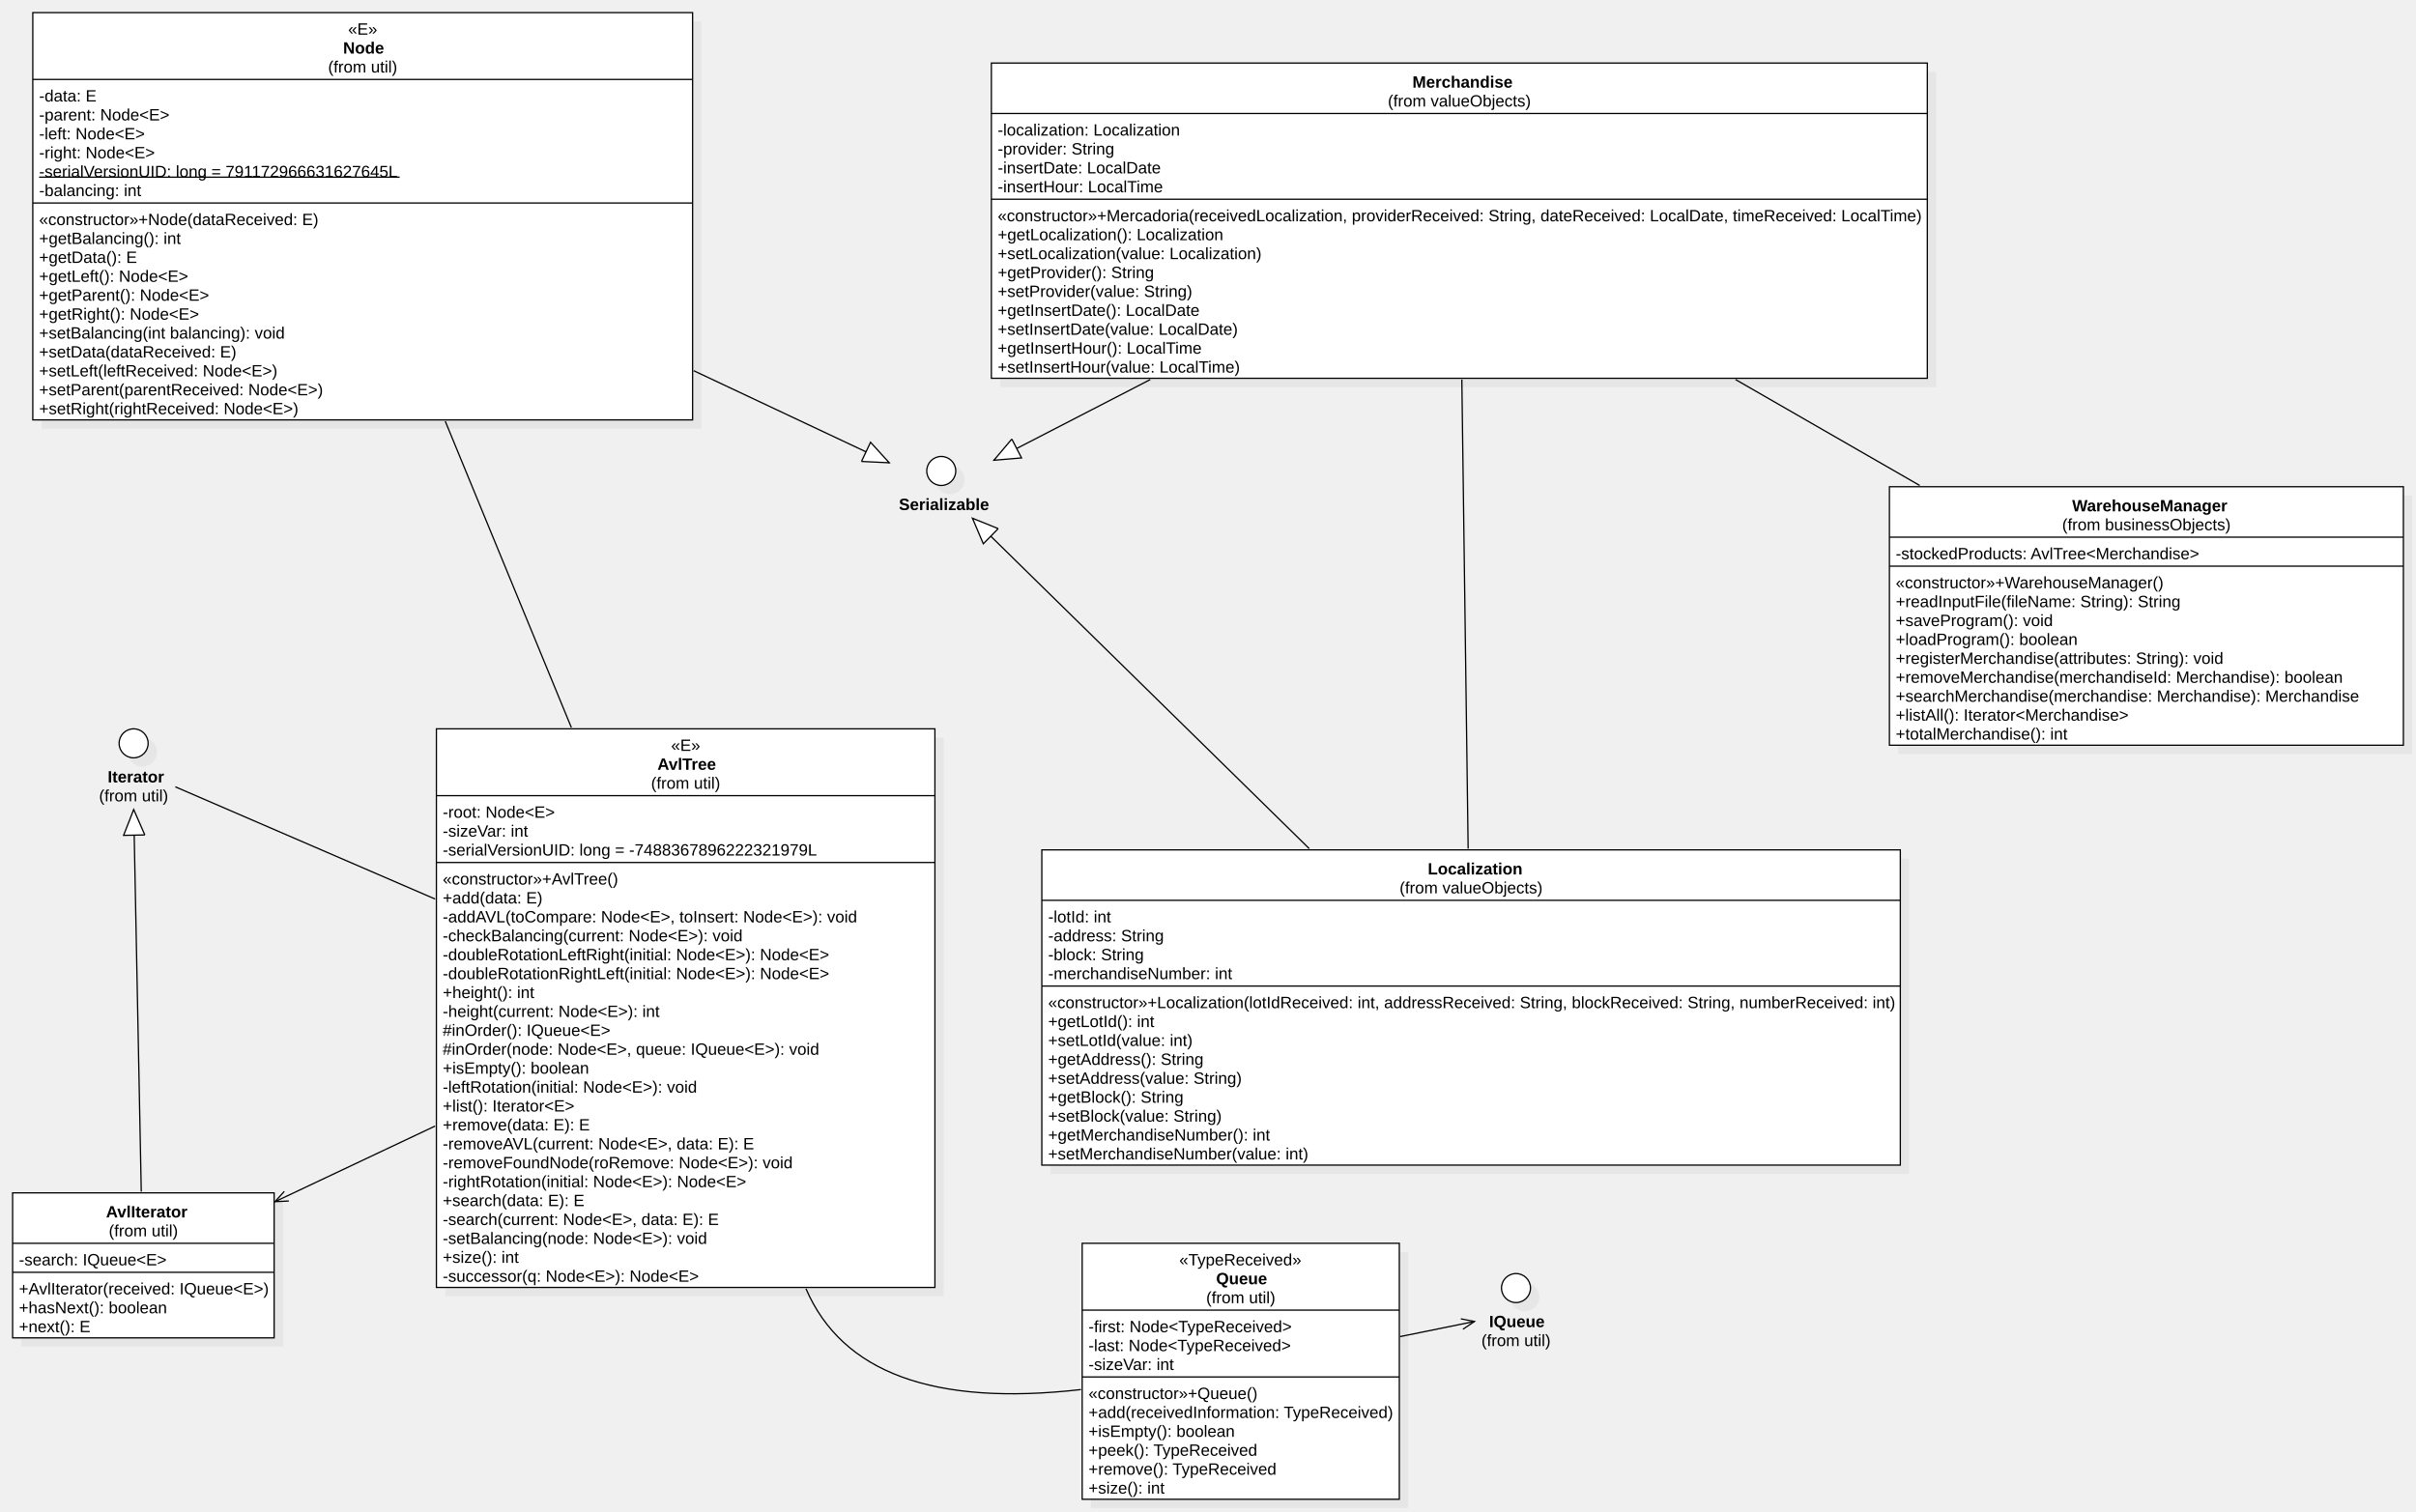
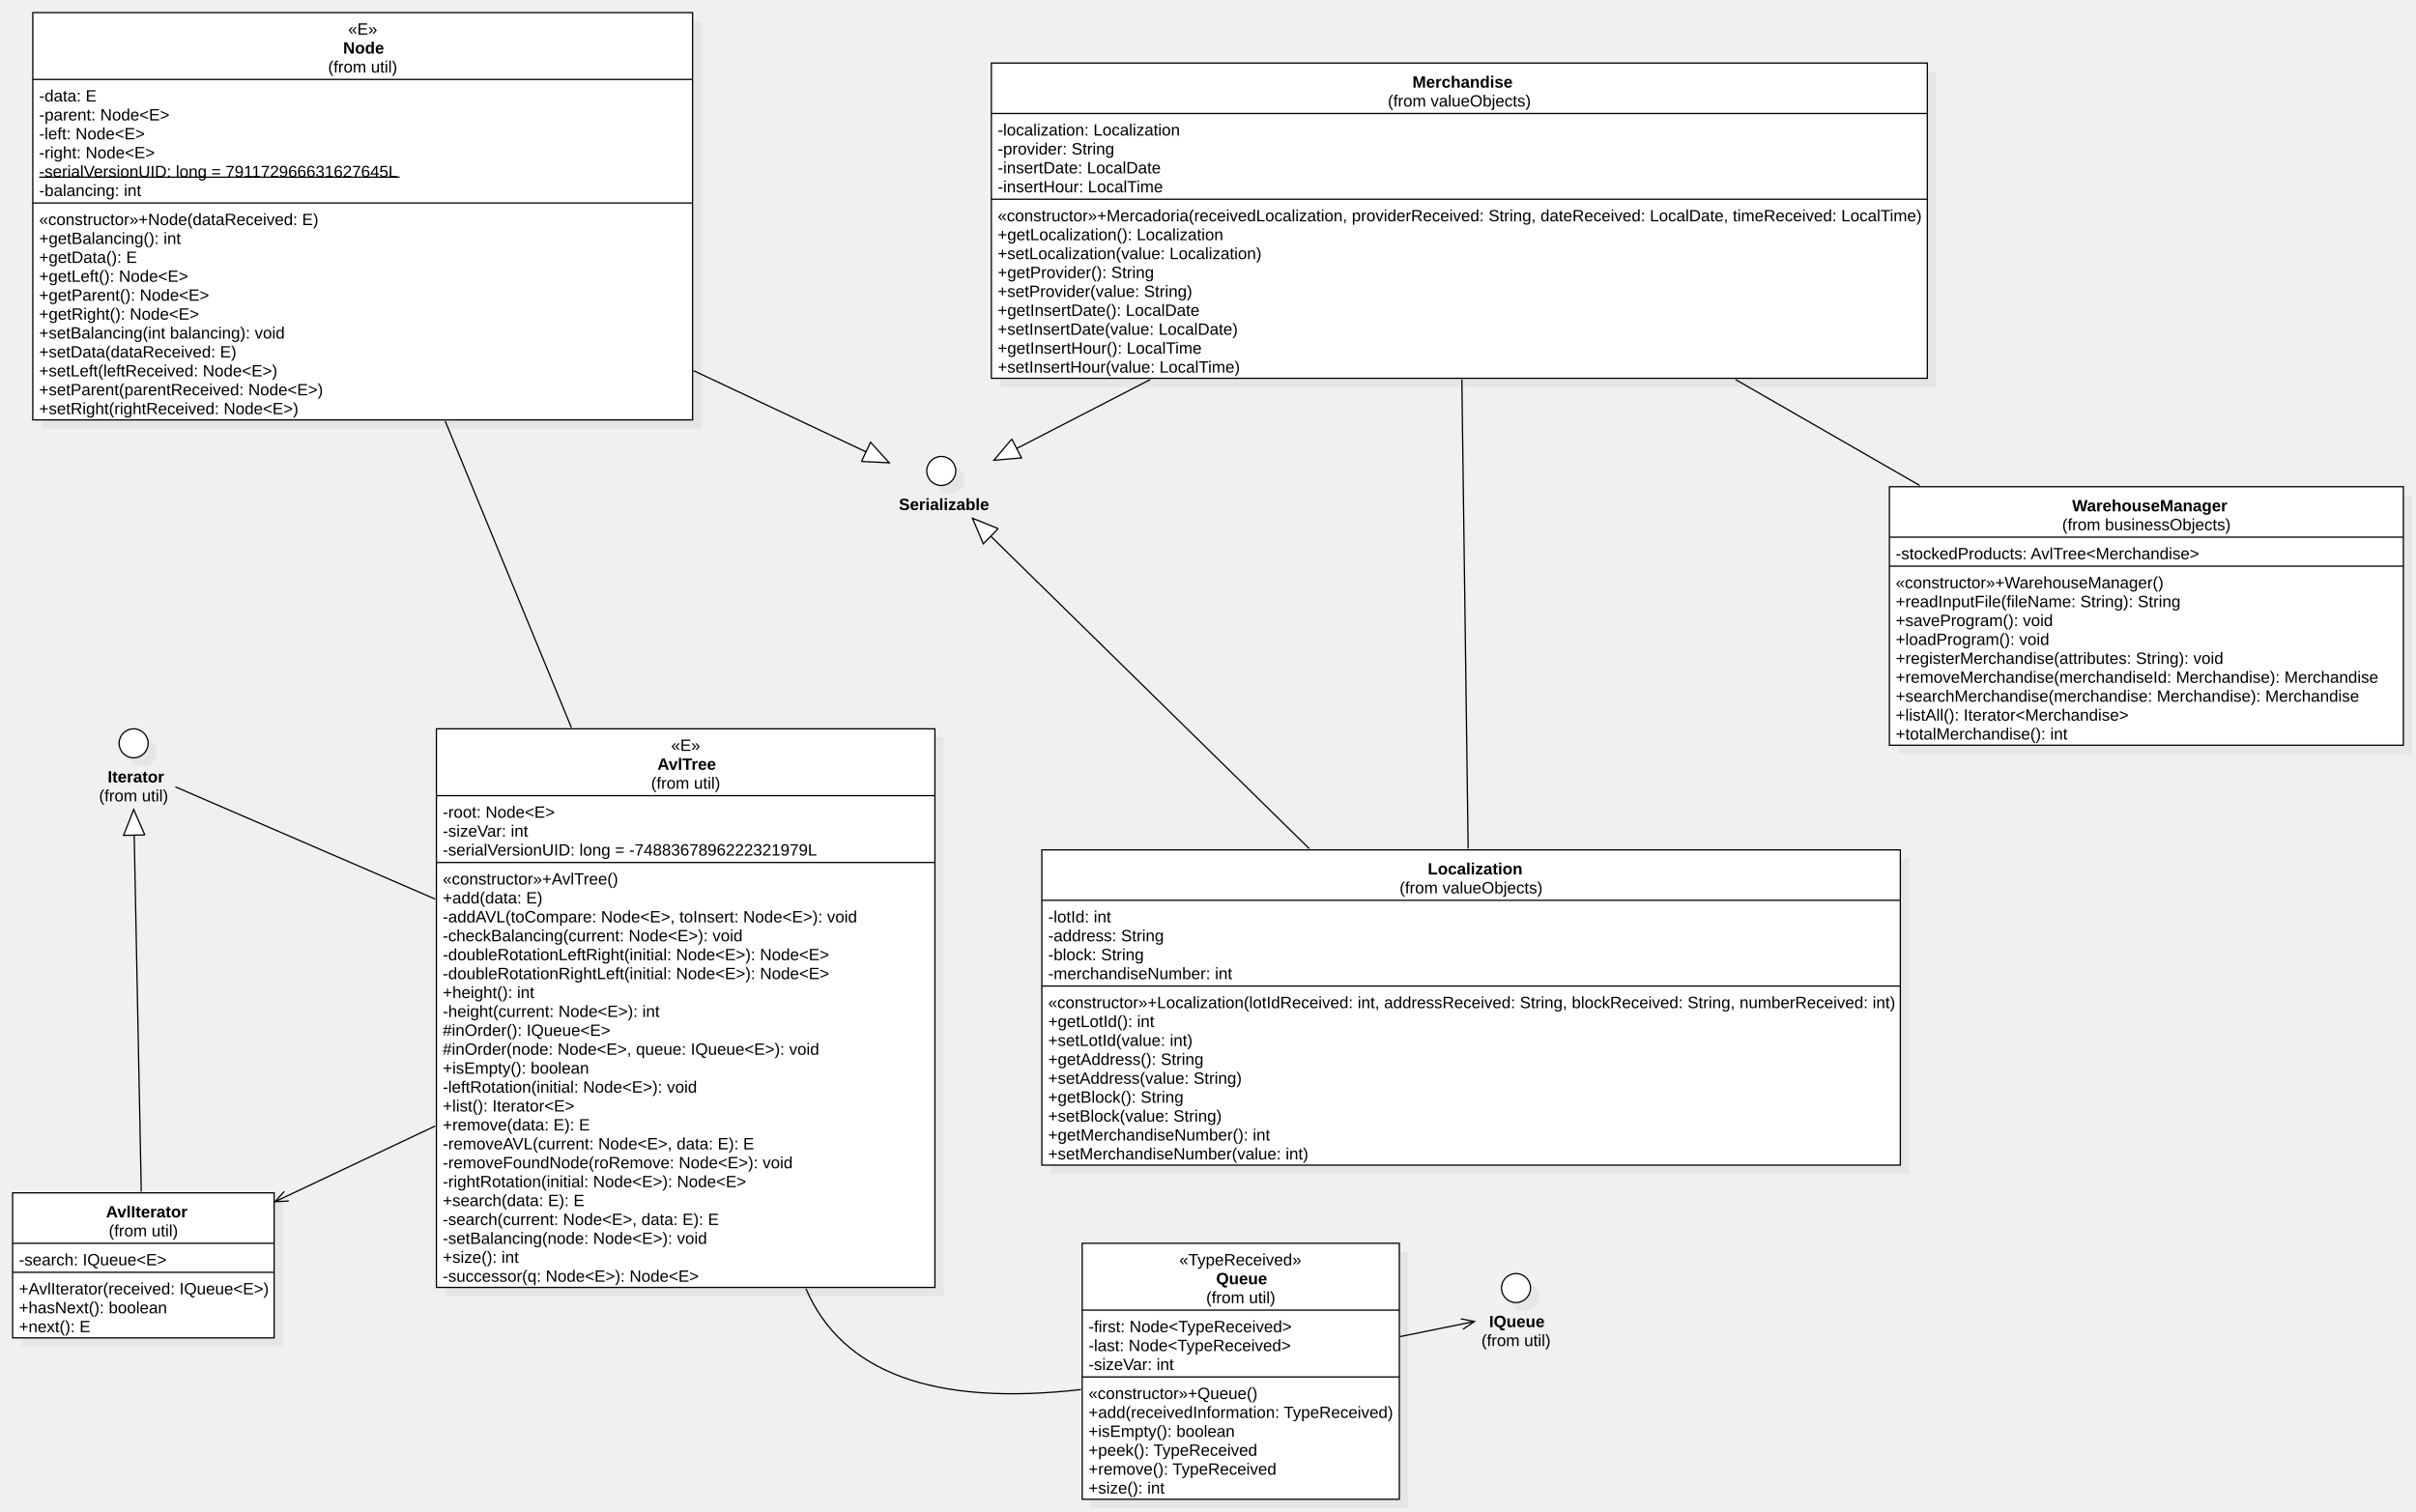
<svg xmlns="http://www.w3.org/2000/svg" version="1.1" width="1915.493" height="1199">
  <defs />
  <g>
    <g transform="translate(-14,-46) scale(1,1)">
      <rect fill="#C0C0C0" stroke="none" x="47" y="63" width="523.122" height="323" opacity="0.2" />
    </g>
    <g transform="translate(-14,-46) scale(1,1)">
      <rect fill="#ffffff" stroke="none" x="40" y="56" width="523.122" height="323" />
    </g>
    <g transform="translate(-14,-46) scale(1,1)">
      <path fill="none" stroke="#000000" d="M 40 56 L 563.122 56 L 563.122 379 L 40 379 L 40 56 Z Z" stroke-miterlimit="10" />
    </g>
    <g transform="translate(-14,-46) scale(1,1)">
      <path fill="none" stroke="#000000" d="M 40 109 L 563.122 109" stroke-miterlimit="10" />
    </g>
    <g transform="translate(-14,-46) scale(1,1)">
      <path fill="none" stroke="#000000" d="M 40 207 L 563.122 207" stroke-miterlimit="10" />
    </g>
    <g transform="translate(-14,-46) scale(1,1)">
      <g>
        <path fill="none" stroke="none" />
        <text fill="#000000" stroke="none" font-family="Arial" font-size="13px" font-style="normal" font-weight="normal" text-decoration="none" x="289.996" y="73.5">«E»</text>
      </g>
    </g>
    <g transform="translate(-14,-46) scale(1,1)">
      <g>
        <path fill="none" stroke="none" />
        <text fill="#000000" stroke="none" font-family="Arial" font-size="13px" font-style="normal" font-weight="bold" text-decoration="none" x="286.022" y="88.5">Node</text>
      </g>
    </g>
    <g transform="translate(-14,-46) scale(1,1)">
      <g>
        <path fill="none" stroke="none" />
        <text fill="#000000" stroke="none" font-family="Arial" font-size="13px" font-style="normal" font-weight="normal" text-decoration="none" x="274.117" y="103.5">(from util)</text>
      </g>
    </g>
    <g transform="translate(-14,-46) scale(1,1)">
      <g>
        <path fill="none" stroke="none" />
        <text fill="#000000" stroke="none" font-family="Arial" font-size="13px" font-style="normal" font-weight="normal" text-decoration="none" x="45" y="126.5">-data: E</text>
      </g>
    </g>
    <g transform="translate(-14,-46) scale(1,1)">
      <g>
        <path fill="none" stroke="none" />
        <text fill="#000000" stroke="none" font-family="Arial" font-size="13px" font-style="normal" font-weight="normal" text-decoration="none" x="45" y="141.5">-parent: Node&lt;E&gt;</text>
      </g>
    </g>
    <g transform="translate(-14,-46) scale(1,1)">
      <g>
        <path fill="none" stroke="none" />
        <text fill="#000000" stroke="none" font-family="Arial" font-size="13px" font-style="normal" font-weight="normal" text-decoration="none" x="45" y="156.5">-left: Node&lt;E&gt;</text>
      </g>
    </g>
    <g transform="translate(-14,-46) scale(1,1)">
      <g>
        <path fill="none" stroke="none" />
        <text fill="#000000" stroke="none" font-family="Arial" font-size="13px" font-style="normal" font-weight="normal" text-decoration="none" x="45" y="171.5">-right: Node&lt;E&gt;</text>
      </g>
    </g>
    <g transform="translate(-14,-46) scale(1,1)">
      <g>
        <path fill="none" stroke="none" />
        <text fill="#000000" stroke="none" font-family="Arial" font-size="13px" font-style="normal" font-weight="normal" text-decoration="none" x="45" y="186.5">-serialVersionUID: long = 791172966631627645L</text>
        <path fill="none" stroke="#000000" d="M 45 186.5 L 330.848 186.5" stroke-miterlimit="10" />
      </g>
    </g>
    <g transform="translate(-14,-46) scale(1,1)">
      <g>
        <path fill="none" stroke="none" />
        <text fill="#000000" stroke="none" font-family="Arial" font-size="13px" font-style="normal" font-weight="normal" text-decoration="none" x="45" y="201.5">-balancing: int</text>
      </g>
    </g>
    <g transform="translate(-14,-46) scale(1,1)">
      <g>
        <path fill="none" stroke="none" />
        <text fill="#000000" stroke="none" font-family="Arial" font-size="13px" font-style="normal" font-weight="normal" text-decoration="none" x="45" y="224.5">«constructor»+Node(dataReceived: E)</text>
      </g>
    </g>
    <g transform="translate(-14,-46) scale(1,1)">
      <g>
        <path fill="none" stroke="none" />
        <text fill="#000000" stroke="none" font-family="Arial" font-size="13px" font-style="normal" font-weight="normal" text-decoration="none" x="45" y="239.5">+getBalancing(): int</text>
      </g>
    </g>
    <g transform="translate(-14,-46) scale(1,1)">
      <g>
        <path fill="none" stroke="none" />
        <text fill="#000000" stroke="none" font-family="Arial" font-size="13px" font-style="normal" font-weight="normal" text-decoration="none" x="45" y="254.5">+getData(): E</text>
      </g>
    </g>
    <g transform="translate(-14,-46) scale(1,1)">
      <g>
        <path fill="none" stroke="none" />
        <text fill="#000000" stroke="none" font-family="Arial" font-size="13px" font-style="normal" font-weight="normal" text-decoration="none" x="45" y="269.5">+getLeft(): Node&lt;E&gt;</text>
      </g>
    </g>
    <g transform="translate(-14,-46) scale(1,1)">
      <g>
        <path fill="none" stroke="none" />
        <text fill="#000000" stroke="none" font-family="Arial" font-size="13px" font-style="normal" font-weight="normal" text-decoration="none" x="45" y="284.5">+getParent(): Node&lt;E&gt;</text>
      </g>
    </g>
    <g transform="translate(-14,-46) scale(1,1)">
      <g>
        <path fill="none" stroke="none" />
        <text fill="#000000" stroke="none" font-family="Arial" font-size="13px" font-style="normal" font-weight="normal" text-decoration="none" x="45" y="299.5">+getRight(): Node&lt;E&gt;</text>
      </g>
    </g>
    <g transform="translate(-14,-46) scale(1,1)">
      <g>
        <path fill="none" stroke="none" />
        <text fill="#000000" stroke="none" font-family="Arial" font-size="13px" font-style="normal" font-weight="normal" text-decoration="none" x="45" y="314.5">+setBalancing(int balancing): void</text>
      </g>
    </g>
    <g transform="translate(-14,-46) scale(1,1)">
      <g>
        <path fill="none" stroke="none" />
        <text fill="#000000" stroke="none" font-family="Arial" font-size="13px" font-style="normal" font-weight="normal" text-decoration="none" x="45" y="329.5">+setData(dataReceived: E)</text>
      </g>
    </g>
    <g transform="translate(-14,-46) scale(1,1)">
      <g>
        <path fill="none" stroke="none" />
        <text fill="#000000" stroke="none" font-family="Arial" font-size="13px" font-style="normal" font-weight="normal" text-decoration="none" x="45" y="344.5">+setLeft(leftReceived: Node&lt;E&gt;)</text>
      </g>
    </g>
    <g transform="translate(-14,-46) scale(1,1)">
      <g>
        <path fill="none" stroke="none" />
        <text fill="#000000" stroke="none" font-family="Arial" font-size="13px" font-style="normal" font-weight="normal" text-decoration="none" x="45" y="359.5">+setParent(parentReceived: Node&lt;E&gt;)</text>
      </g>
    </g>
    <g transform="translate(-14,-46) scale(1,1)">
      <g>
        <path fill="none" stroke="none" />
        <text fill="#000000" stroke="none" font-family="Arial" font-size="13px" font-style="normal" font-weight="normal" text-decoration="none" x="45" y="374.5">+setRight(rightReceived: Node&lt;E&gt;)</text>
      </g>
    </g>
    <g transform="translate(-14,-46) scale(1,1)">
      <rect fill="#C0C0C0" stroke="none" x="807" y="103" width="742.053" height="250" opacity="0.2" />
    </g>
    <g transform="translate(-14,-46) scale(1,1)">
      <rect fill="#ffffff" stroke="none" x="800" y="96" width="742.053" height="250" />
    </g>
    <g transform="translate(-14,-46) scale(1,1)">
      <path fill="none" stroke="#000000" d="M 800 96 L 1542.053 96 L 1542.053 346 L 800 346 L 800 96 Z Z" stroke-miterlimit="10" />
    </g>
    <g transform="translate(-14,-46) scale(1,1)">
      <path fill="none" stroke="#000000" d="M 800 136 L 1542.053 136" stroke-miterlimit="10" />
    </g>
    <g transform="translate(-14,-46) scale(1,1)">
      <path fill="none" stroke="#000000" d="M 800 204 L 1542.053 204" stroke-miterlimit="10" />
    </g>
    <g transform="translate(-14,-46) scale(1,1)">
      <g>
        <path fill="none" stroke="none" />
        <text fill="#000000" stroke="none" font-family="Arial" font-size="13px" font-style="normal" font-weight="bold" text-decoration="none" x="1133.813" y="115.5">Merchandise</text>
      </g>
    </g>
    <g transform="translate(-14,-46) scale(1,1)">
      <g>
        <path fill="none" stroke="none" />
        <text fill="#000000" stroke="none" font-family="Arial" font-size="13px" font-style="normal" font-weight="normal" text-decoration="none" x="1114.316" y="130.5">(from valueObjects)</text>
      </g>
    </g>
    <g transform="translate(-14,-46) scale(1,1)">
      <g>
        <path fill="none" stroke="none" />
        <text fill="#000000" stroke="none" font-family="Arial" font-size="13px" font-style="normal" font-weight="normal" text-decoration="none" x="805" y="153.5">-localization: Localization</text>
      </g>
    </g>
    <g transform="translate(-14,-46) scale(1,1)">
      <g>
        <path fill="none" stroke="none" />
        <text fill="#000000" stroke="none" font-family="Arial" font-size="13px" font-style="normal" font-weight="normal" text-decoration="none" x="805" y="168.5">-provider: String</text>
      </g>
    </g>
    <g transform="translate(-14,-46) scale(1,1)">
      <g>
        <path fill="none" stroke="none" />
        <text fill="#000000" stroke="none" font-family="Arial" font-size="13px" font-style="normal" font-weight="normal" text-decoration="none" x="805" y="183.5">-insertDate: LocalDate</text>
      </g>
    </g>
    <g transform="translate(-14,-46) scale(1,1)">
      <g>
        <path fill="none" stroke="none" />
        <text fill="#000000" stroke="none" font-family="Arial" font-size="13px" font-style="normal" font-weight="normal" text-decoration="none" x="805" y="198.5">-insertHour: LocalTime</text>
      </g>
    </g>
    <g transform="translate(-14,-46) scale(1,1)">
      <g>
        <path fill="none" stroke="none" />
        <text fill="#000000" stroke="none" font-family="Arial" font-size="13px" font-style="normal" font-weight="normal" text-decoration="none" x="805" y="221.5">«constructor»+Mercadoria(receivedLocalization, providerReceived: String, dateReceived: LocalDate, timeReceived: LocalTime)</text>
      </g>
    </g>
    <g transform="translate(-14,-46) scale(1,1)">
      <g>
        <path fill="none" stroke="none" />
        <text fill="#000000" stroke="none" font-family="Arial" font-size="13px" font-style="normal" font-weight="normal" text-decoration="none" x="805" y="236.5">+getLocalization(): Localization</text>
      </g>
    </g>
    <g transform="translate(-14,-46) scale(1,1)">
      <g>
        <path fill="none" stroke="none" />
        <text fill="#000000" stroke="none" font-family="Arial" font-size="13px" font-style="normal" font-weight="normal" text-decoration="none" x="805" y="251.5">+setLocalization(value: Localization)</text>
      </g>
    </g>
    <g transform="translate(-14,-46) scale(1,1)">
      <g>
        <path fill="none" stroke="none" />
        <text fill="#000000" stroke="none" font-family="Arial" font-size="13px" font-style="normal" font-weight="normal" text-decoration="none" x="805" y="266.5">+getProvider(): String</text>
      </g>
    </g>
    <g transform="translate(-14,-46) scale(1,1)">
      <g>
        <path fill="none" stroke="none" />
        <text fill="#000000" stroke="none" font-family="Arial" font-size="13px" font-style="normal" font-weight="normal" text-decoration="none" x="805" y="281.5">+setProvider(value: String)</text>
      </g>
    </g>
    <g transform="translate(-14,-46) scale(1,1)">
      <g>
        <path fill="none" stroke="none" />
        <text fill="#000000" stroke="none" font-family="Arial" font-size="13px" font-style="normal" font-weight="normal" text-decoration="none" x="805" y="296.5">+getInsertDate(): LocalDate</text>
      </g>
    </g>
    <g transform="translate(-14,-46) scale(1,1)">
      <g>
        <path fill="none" stroke="none" />
        <text fill="#000000" stroke="none" font-family="Arial" font-size="13px" font-style="normal" font-weight="normal" text-decoration="none" x="805" y="311.5">+setInsertDate(value: LocalDate)</text>
      </g>
    </g>
    <g transform="translate(-14,-46) scale(1,1)">
      <g>
        <path fill="none" stroke="none" />
        <text fill="#000000" stroke="none" font-family="Arial" font-size="13px" font-style="normal" font-weight="normal" text-decoration="none" x="805" y="326.5">+getInsertHour(): LocalTime</text>
      </g>
    </g>
    <g transform="translate(-14,-46) scale(1,1)">
      <g>
        <path fill="none" stroke="none" />
        <text fill="#000000" stroke="none" font-family="Arial" font-size="13px" font-style="normal" font-weight="normal" text-decoration="none" x="805" y="341.5">+setInsertHour(value: LocalTime)</text>
      </g>
    </g>
    <g transform="translate(-14,-46) scale(1,1)">
      <rect fill="#C0C0C0" stroke="none" x="847" y="727" width="680.646" height="250" opacity="0.2" />
    </g>
    <g transform="translate(-14,-46) scale(1,1)">
      <rect fill="#ffffff" stroke="none" x="840" y="720" width="680.646" height="250" />
    </g>
    <g transform="translate(-14,-46) scale(1,1)">
      <path fill="none" stroke="#000000" d="M 840 720 L 1520.646 720 L 1520.646 970 L 840 970 L 840 720 Z Z" stroke-miterlimit="10" />
    </g>
    <g transform="translate(-14,-46) scale(1,1)">
      <path fill="none" stroke="#000000" d="M 840 760 L 1520.646 760" stroke-miterlimit="10" />
    </g>
    <g transform="translate(-14,-46) scale(1,1)">
      <path fill="none" stroke="#000000" d="M 840 828 L 1520.646 828" stroke-miterlimit="10" />
    </g>
    <g transform="translate(-14,-46) scale(1,1)">
      <g>
        <path fill="none" stroke="none" />
        <text fill="#000000" stroke="none" font-family="Arial" font-size="13px" font-style="normal" font-weight="bold" text-decoration="none" x="1145.995" y="739.5">Localization</text>
      </g>
    </g>
    <g transform="translate(-14,-46) scale(1,1)">
      <g>
        <path fill="none" stroke="none" />
        <text fill="#000000" stroke="none" font-family="Arial" font-size="13px" font-style="normal" font-weight="normal" text-decoration="none" x="1123.613" y="754.5">(from valueObjects)</text>
      </g>
    </g>
    <g transform="translate(-14,-46) scale(1,1)">
      <g>
        <path fill="none" stroke="none" />
        <text fill="#000000" stroke="none" font-family="Arial" font-size="13px" font-style="normal" font-weight="normal" text-decoration="none" x="845" y="777.5">-lotId: int</text>
      </g>
    </g>
    <g transform="translate(-14,-46) scale(1,1)">
      <g>
        <path fill="none" stroke="none" />
        <text fill="#000000" stroke="none" font-family="Arial" font-size="13px" font-style="normal" font-weight="normal" text-decoration="none" x="845" y="792.5">-address: String</text>
      </g>
    </g>
    <g transform="translate(-14,-46) scale(1,1)">
      <g>
        <path fill="none" stroke="none" />
        <text fill="#000000" stroke="none" font-family="Arial" font-size="13px" font-style="normal" font-weight="normal" text-decoration="none" x="845" y="807.5">-block: String</text>
      </g>
    </g>
    <g transform="translate(-14,-46) scale(1,1)">
      <g>
        <path fill="none" stroke="none" />
        <text fill="#000000" stroke="none" font-family="Arial" font-size="13px" font-style="normal" font-weight="normal" text-decoration="none" x="845" y="822.5">-merchandiseNumber: int</text>
      </g>
    </g>
    <g transform="translate(-14,-46) scale(1,1)">
      <g>
        <path fill="none" stroke="none" />
        <text fill="#000000" stroke="none" font-family="Arial" font-size="13px" font-style="normal" font-weight="normal" text-decoration="none" x="845" y="845.5">«constructor»+Localization(lotIdReceived: int, addressReceived: String, blockReceived: String, numberReceived: int)</text>
      </g>
    </g>
    <g transform="translate(-14,-46) scale(1,1)">
      <g>
        <path fill="none" stroke="none" />
        <text fill="#000000" stroke="none" font-family="Arial" font-size="13px" font-style="normal" font-weight="normal" text-decoration="none" x="845" y="860.5">+getLotId(): int</text>
      </g>
    </g>
    <g transform="translate(-14,-46) scale(1,1)">
      <g>
        <path fill="none" stroke="none" />
        <text fill="#000000" stroke="none" font-family="Arial" font-size="13px" font-style="normal" font-weight="normal" text-decoration="none" x="845" y="875.5">+setLotId(value: int)</text>
      </g>
    </g>
    <g transform="translate(-14,-46) scale(1,1)">
      <g>
        <path fill="none" stroke="none" />
        <text fill="#000000" stroke="none" font-family="Arial" font-size="13px" font-style="normal" font-weight="normal" text-decoration="none" x="845" y="890.5">+getAddress(): String</text>
      </g>
    </g>
    <g transform="translate(-14,-46) scale(1,1)">
      <g>
        <path fill="none" stroke="none" />
        <text fill="#000000" stroke="none" font-family="Arial" font-size="13px" font-style="normal" font-weight="normal" text-decoration="none" x="845" y="905.5">+setAddress(value: String)</text>
      </g>
    </g>
    <g transform="translate(-14,-46) scale(1,1)">
      <g>
        <path fill="none" stroke="none" />
        <text fill="#000000" stroke="none" font-family="Arial" font-size="13px" font-style="normal" font-weight="normal" text-decoration="none" x="845" y="920.5">+getBlock(): String</text>
      </g>
    </g>
    <g transform="translate(-14,-46) scale(1,1)">
      <g>
        <path fill="none" stroke="none" />
        <text fill="#000000" stroke="none" font-family="Arial" font-size="13px" font-style="normal" font-weight="normal" text-decoration="none" x="845" y="935.5">+setBlock(value: String)</text>
      </g>
    </g>
    <g transform="translate(-14,-46) scale(1,1)">
      <g>
        <path fill="none" stroke="none" />
        <text fill="#000000" stroke="none" font-family="Arial" font-size="13px" font-style="normal" font-weight="normal" text-decoration="none" x="845" y="950.5">+getMerchandiseNumber(): int</text>
      </g>
    </g>
    <g transform="translate(-14,-46) scale(1,1)">
      <g>
        <path fill="none" stroke="none" />
        <text fill="#000000" stroke="none" font-family="Arial" font-size="13px" font-style="normal" font-weight="normal" text-decoration="none" x="845" y="965.5">+setMerchandiseNumber(value: int)</text>
      </g>
    </g>
    <g transform="translate(-14,-46) scale(1,1)">
      <rect fill="#C0C0C0" stroke="none" x="367" y="631" width="395.236" height="443" opacity="0.2" />
    </g>
    <g transform="translate(-14,-46) scale(1,1)">
      <rect fill="#ffffff" stroke="none" x="360" y="624" width="395.236" height="443" />
    </g>
    <g transform="translate(-14,-46) scale(1,1)">
      <path fill="none" stroke="#000000" d="M 360 624 L 755.236 624 L 755.236 1067 L 360 1067 L 360 624 Z Z" stroke-miterlimit="10" />
    </g>
    <g transform="translate(-14,-46) scale(1,1)">
      <path fill="none" stroke="#000000" d="M 360 677 L 755.236 677" stroke-miterlimit="10" />
    </g>
    <g transform="translate(-14,-46) scale(1,1)">
      <path fill="none" stroke="#000000" d="M 360 730 L 755.236 730" stroke-miterlimit="10" />
    </g>
    <g transform="translate(-14,-46) scale(1,1)">
      <g>
        <path fill="none" stroke="none" />
        <text fill="#000000" stroke="none" font-family="Arial" font-size="13px" font-style="normal" font-weight="normal" text-decoration="none" x="546.052" y="641.5">«E»</text>
      </g>
    </g>
    <g transform="translate(-14,-46) scale(1,1)">
      <g>
        <path fill="none" stroke="none" />
        <text fill="#000000" stroke="none" font-family="Arial" font-size="13px" font-style="normal" font-weight="bold" text-decoration="none" x="535.223" y="656.5">AvlTree</text>
      </g>
    </g>
    <g transform="translate(-14,-46) scale(1,1)">
      <g>
        <path fill="none" stroke="none" />
        <text fill="#000000" stroke="none" font-family="Arial" font-size="13px" font-style="normal" font-weight="normal" text-decoration="none" x="530.174" y="671.5">(from util)</text>
      </g>
    </g>
    <g transform="translate(-14,-46) scale(1,1)">
      <g>
        <path fill="none" stroke="none" />
        <text fill="#000000" stroke="none" font-family="Arial" font-size="13px" font-style="normal" font-weight="normal" text-decoration="none" x="365" y="694.5">-root: Node&lt;E&gt;</text>
      </g>
    </g>
    <g transform="translate(-14,-46) scale(1,1)">
      <g>
        <path fill="none" stroke="none" />
        <text fill="#000000" stroke="none" font-family="Arial" font-size="13px" font-style="normal" font-weight="normal" text-decoration="none" x="365" y="709.5">-sizeVar: int</text>
      </g>
    </g>
    <g transform="translate(-14,-46) scale(1,1)">
      <g>
        <path fill="none" stroke="none" />
        <text fill="#000000" stroke="none" font-family="Arial" font-size="13px" font-style="normal" font-weight="normal" text-decoration="none" x="365" y="724.5">-serialVersionUID: long = -7488367896222321979L</text>
      </g>
    </g>
    <g transform="translate(-14,-46) scale(1,1)">
      <g>
        <path fill="none" stroke="none" />
        <text fill="#000000" stroke="none" font-family="Arial" font-size="13px" font-style="normal" font-weight="normal" text-decoration="none" x="365" y="747.5">«constructor»+AvlTree()</text>
      </g>
    </g>
    <g transform="translate(-14,-46) scale(1,1)">
      <g>
        <path fill="none" stroke="none" />
        <text fill="#000000" stroke="none" font-family="Arial" font-size="13px" font-style="normal" font-weight="normal" text-decoration="none" x="365" y="762.5">+add(data: E)</text>
      </g>
    </g>
    <g transform="translate(-14,-46) scale(1,1)">
      <g>
        <path fill="none" stroke="none" />
        <text fill="#000000" stroke="none" font-family="Arial" font-size="13px" font-style="normal" font-weight="normal" text-decoration="none" x="365" y="777.5">-addAVL(toCompare: Node&lt;E&gt;, toInsert: Node&lt;E&gt;): void</text>
      </g>
    </g>
    <g transform="translate(-14,-46) scale(1,1)">
      <g>
        <path fill="none" stroke="none" />
        <text fill="#000000" stroke="none" font-family="Arial" font-size="13px" font-style="normal" font-weight="normal" text-decoration="none" x="365" y="792.5">-checkBalancing(current: Node&lt;E&gt;): void</text>
      </g>
    </g>
    <g transform="translate(-14,-46) scale(1,1)">
      <g>
        <path fill="none" stroke="none" />
        <text fill="#000000" stroke="none" font-family="Arial" font-size="13px" font-style="normal" font-weight="normal" text-decoration="none" x="365" y="807.5">-doubleRotationLeftRight(initial: Node&lt;E&gt;): Node&lt;E&gt;</text>
      </g>
    </g>
    <g transform="translate(-14,-46) scale(1,1)">
      <g>
        <path fill="none" stroke="none" />
        <text fill="#000000" stroke="none" font-family="Arial" font-size="13px" font-style="normal" font-weight="normal" text-decoration="none" x="365" y="822.5">-doubleRotationRightLeft(initial: Node&lt;E&gt;): Node&lt;E&gt;</text>
      </g>
    </g>
    <g transform="translate(-14,-46) scale(1,1)">
      <g>
        <path fill="none" stroke="none" />
        <text fill="#000000" stroke="none" font-family="Arial" font-size="13px" font-style="normal" font-weight="normal" text-decoration="none" x="365" y="837.5">+height(): int</text>
      </g>
    </g>
    <g transform="translate(-14,-46) scale(1,1)">
      <g>
        <path fill="none" stroke="none" />
        <text fill="#000000" stroke="none" font-family="Arial" font-size="13px" font-style="normal" font-weight="normal" text-decoration="none" x="365" y="852.5">-height(current: Node&lt;E&gt;): int</text>
      </g>
    </g>
    <g transform="translate(-14,-46) scale(1,1)">
      <g>
        <path fill="none" stroke="none" />
        <text fill="#000000" stroke="none" font-family="Arial" font-size="13px" font-style="normal" font-weight="normal" text-decoration="none" x="365" y="867.5">#inOrder(): IQueue&lt;E&gt;</text>
      </g>
    </g>
    <g transform="translate(-14,-46) scale(1,1)">
      <g>
        <path fill="none" stroke="none" />
        <text fill="#000000" stroke="none" font-family="Arial" font-size="13px" font-style="normal" font-weight="normal" text-decoration="none" x="365" y="882.5">#inOrder(node: Node&lt;E&gt;, queue: IQueue&lt;E&gt;): void</text>
      </g>
    </g>
    <g transform="translate(-14,-46) scale(1,1)">
      <g>
        <path fill="none" stroke="none" />
        <text fill="#000000" stroke="none" font-family="Arial" font-size="13px" font-style="normal" font-weight="normal" text-decoration="none" x="365" y="897.5">+isEmpty(): boolean</text>
      </g>
    </g>
    <g transform="translate(-14,-46) scale(1,1)">
      <g>
        <path fill="none" stroke="none" />
        <text fill="#000000" stroke="none" font-family="Arial" font-size="13px" font-style="normal" font-weight="normal" text-decoration="none" x="365" y="912.5">-leftRotation(initial: Node&lt;E&gt;): void</text>
      </g>
    </g>
    <g transform="translate(-14,-46) scale(1,1)">
      <g>
        <path fill="none" stroke="none" />
        <text fill="#000000" stroke="none" font-family="Arial" font-size="13px" font-style="normal" font-weight="normal" text-decoration="none" x="365" y="927.5">+list(): Iterator&lt;E&gt;</text>
      </g>
    </g>
    <g transform="translate(-14,-46) scale(1,1)">
      <g>
        <path fill="none" stroke="none" />
        <text fill="#000000" stroke="none" font-family="Arial" font-size="13px" font-style="normal" font-weight="normal" text-decoration="none" x="365" y="942.5">+remove(data: E): E</text>
      </g>
    </g>
    <g transform="translate(-14,-46) scale(1,1)">
      <g>
        <path fill="none" stroke="none" />
        <text fill="#000000" stroke="none" font-family="Arial" font-size="13px" font-style="normal" font-weight="normal" text-decoration="none" x="365" y="957.5">-removeAVL(current: Node&lt;E&gt;, data: E): E</text>
      </g>
    </g>
    <g transform="translate(-14,-46) scale(1,1)">
      <g>
        <path fill="none" stroke="none" />
        <text fill="#000000" stroke="none" font-family="Arial" font-size="13px" font-style="normal" font-weight="normal" text-decoration="none" x="365" y="972.5">-removeFoundNode(roRemove: Node&lt;E&gt;): void</text>
      </g>
    </g>
    <g transform="translate(-14,-46) scale(1,1)">
      <g>
        <path fill="none" stroke="none" />
        <text fill="#000000" stroke="none" font-family="Arial" font-size="13px" font-style="normal" font-weight="normal" text-decoration="none" x="365" y="987.5">-rightRotation(initial: Node&lt;E&gt;): Node&lt;E&gt;</text>
      </g>
    </g>
    <g transform="translate(-14,-46) scale(1,1)">
      <g>
        <path fill="none" stroke="none" />
        <text fill="#000000" stroke="none" font-family="Arial" font-size="13px" font-style="normal" font-weight="normal" text-decoration="none" x="365" y="1002.5">+search(data: E): E</text>
      </g>
    </g>
    <g transform="translate(-14,-46) scale(1,1)">
      <g>
        <path fill="none" stroke="none" />
        <text fill="#000000" stroke="none" font-family="Arial" font-size="13px" font-style="normal" font-weight="normal" text-decoration="none" x="365" y="1017.5">-search(current: Node&lt;E&gt;, data: E): E</text>
      </g>
    </g>
    <g transform="translate(-14,-46) scale(1,1)">
      <g>
        <path fill="none" stroke="none" />
        <text fill="#000000" stroke="none" font-family="Arial" font-size="13px" font-style="normal" font-weight="normal" text-decoration="none" x="365" y="1032.5">-setBalancing(node: Node&lt;E&gt;): void</text>
      </g>
    </g>
    <g transform="translate(-14,-46) scale(1,1)">
      <g>
        <path fill="none" stroke="none" />
        <text fill="#000000" stroke="none" font-family="Arial" font-size="13px" font-style="normal" font-weight="normal" text-decoration="none" x="365" y="1047.5">+size(): int</text>
      </g>
    </g>
    <g transform="translate(-14,-46) scale(1,1)">
      <g>
        <path fill="none" stroke="none" />
        <text fill="#000000" stroke="none" font-family="Arial" font-size="13px" font-style="normal" font-weight="normal" text-decoration="none" x="365" y="1062.5">-successor(q: Node&lt;E&gt;): Node&lt;E&gt;</text>
      </g>
    </g>
    <g transform="translate(-14,-46) scale(1,1)">
      <path fill="#C0C0C0" stroke="none" d="M 115.444 642.5 C 115.444 636.149 120.593 631 126.944 631 C 133.295 631 138.444 636.149 138.444 642.5 C 138.444 648.851 133.295 654 126.944 654 C 120.593 654 115.444 648.851 115.444 642.5 Z" opacity="0.2" />
    </g>
    <g transform="translate(-14,-46) scale(1,1)">
      <path fill="#ffffff" stroke="none" d="M 108.444 635.5 C 108.444 629.149 113.593 624 119.944 624 C 126.295 624 131.444 629.149 131.444 635.5 C 131.444 641.851 126.295 647 119.944 647 C 113.593 647 108.444 641.851 108.444 635.5 Z" />
    </g>
    <g transform="translate(-14,-46) scale(1,1)">
      <path fill="none" stroke="#000000" d="M 108.444 635.5 C 108.444 629.149 113.593 624 119.944 624 C 126.295 624 131.444 629.149 131.444 635.5 C 131.444 641.851 126.295 647 119.944 647 C 113.593 647 108.444 641.851 108.444 635.5 Z" stroke-miterlimit="10" />
    </g>
    <g transform="translate(-14,-46) scale(1,1)">
      <g>
        <path fill="none" stroke="none" />
        <text fill="#000000" stroke="none" font-family="Arial" font-size="13px" font-style="normal" font-weight="bold" text-decoration="none" x="99.352" y="666.5">Iterator</text>
      </g>
    </g>
    <g transform="translate(-14,-46) scale(1,1)">
      <g>
        <path fill="none" stroke="none" />
        <text fill="#000000" stroke="none" font-family="Arial" font-size="13px" font-style="normal" font-weight="normal" text-decoration="none" x="92.5" y="681.5">(from util)</text>
      </g>
    </g>
    <g transform="translate(-14,-46) scale(1,1)">
      <path fill="none" stroke="#000000" d="M 153 670 L 359 759" stroke-miterlimit="10" />
    </g>
    <g transform="translate(-14,-46) scale(1,1)">
      <path fill="none" stroke="#000000" d="M 467 623 L 367 380" stroke-miterlimit="10" />
    </g>
    <g transform="translate(-14,-46) scale(1,1)">
      <rect fill="#C0C0C0" stroke="none" x="1519" y="439" width="407.493" height="205" opacity="0.2" />
    </g>
    <g transform="translate(-14,-46) scale(1,1)">
      <rect fill="#ffffff" stroke="none" x="1512" y="432" width="407.493" height="205" />
    </g>
    <g transform="translate(-14,-46) scale(1,1)">
      <path fill="none" stroke="#000000" d="M 1512 432 L 1919.493 432 L 1919.493 637 L 1512 637 L 1512 432 Z Z" stroke-miterlimit="10" />
    </g>
    <g transform="translate(-14,-46) scale(1,1)">
      <path fill="none" stroke="#000000" d="M 1512 472 L 1919.493 472" stroke-miterlimit="10" />
    </g>
    <g transform="translate(-14,-46) scale(1,1)">
      <path fill="none" stroke="#000000" d="M 1512 495 L 1919.493 495" stroke-miterlimit="10" />
    </g>
    <g transform="translate(-14,-46) scale(1,1)">
      <g>
        <path fill="none" stroke="none" />
        <text fill="#000000" stroke="none" font-family="Arial" font-size="13px" font-style="normal" font-weight="bold" text-decoration="none" x="1656.853" y="451.5">WarehouseManager</text>
      </g>
    </g>
    <g transform="translate(-14,-46) scale(1,1)">
      <g>
        <path fill="none" stroke="none" />
        <text fill="#000000" stroke="none" font-family="Arial" font-size="13px" font-style="normal" font-weight="normal" text-decoration="none" x="1648.922" y="466.5">(from businessObjects)</text>
      </g>
    </g>
    <g transform="translate(-14,-46) scale(1,1)">
      <g>
        <path fill="none" stroke="none" />
        <text fill="#000000" stroke="none" font-family="Arial" font-size="13px" font-style="normal" font-weight="normal" text-decoration="none" x="1517" y="489.5">-stockedProducts: AvlTree&lt;Merchandise&gt;</text>
      </g>
    </g>
    <g transform="translate(-14,-46) scale(1,1)">
      <g>
        <path fill="none" stroke="none" />
        <text fill="#000000" stroke="none" font-family="Arial" font-size="13px" font-style="normal" font-weight="normal" text-decoration="none" x="1517" y="512.5">«constructor»+WarehouseManager()</text>
      </g>
    </g>
    <g transform="translate(-14,-46) scale(1,1)">
      <g>
        <path fill="none" stroke="none" />
        <text fill="#000000" stroke="none" font-family="Arial" font-size="13px" font-style="normal" font-weight="normal" text-decoration="none" x="1517" y="527.5">+readInputFile(fileName: String): String</text>
      </g>
    </g>
    <g transform="translate(-14,-46) scale(1,1)">
      <g>
        <path fill="none" stroke="none" />
        <text fill="#000000" stroke="none" font-family="Arial" font-size="13px" font-style="normal" font-weight="normal" text-decoration="none" x="1517" y="542.5">+saveProgram(): void</text>
      </g>
    </g>
    <g transform="translate(-14,-46) scale(1,1)">
      <g>
        <path fill="none" stroke="none" />
-         <text fill="#000000" stroke="none" font-family="Arial" font-size="13px" font-style="normal" font-weight="normal" text-decoration="none" x="1517" y="557.5">+loadProgram(): boolean</text>
+         <text fill="#000000" stroke="none" font-family="Arial" font-size="13px" font-style="normal" font-weight="normal" text-decoration="none" x="1517" y="557.5">+loadProgram(): void</text>
      </g>
    </g>
    <g transform="translate(-14,-46) scale(1,1)">
      <g>
        <path fill="none" stroke="none" />
        <text fill="#000000" stroke="none" font-family="Arial" font-size="13px" font-style="normal" font-weight="normal" text-decoration="none" x="1517" y="572.5">+registerMerchandise(attributes: String): void</text>
      </g>
    </g>
    <g transform="translate(-14,-46) scale(1,1)">
      <g>
        <path fill="none" stroke="none" />
-         <text fill="#000000" stroke="none" font-family="Arial" font-size="13px" font-style="normal" font-weight="normal" text-decoration="none" x="1517" y="587.5">+removeMerchandise(merchandiseId: Merchandise): boolean</text>
+         <text fill="#000000" stroke="none" font-family="Arial" font-size="13px" font-style="normal" font-weight="normal" text-decoration="none" x="1517" y="587.5">+removeMerchandise(merchandiseId: Merchandise): Merchandise</text>
      </g>
    </g>
    <g transform="translate(-14,-46) scale(1,1)">
      <g>
        <path fill="none" stroke="none" />
        <text fill="#000000" stroke="none" font-family="Arial" font-size="13px" font-style="normal" font-weight="normal" text-decoration="none" x="1517" y="602.5">+searchMerchandise(merchandise: Merchandise): Merchandise</text>
      </g>
    </g>
    <g transform="translate(-14,-46) scale(1,1)">
      <g>
        <path fill="none" stroke="none" />
        <text fill="#000000" stroke="none" font-family="Arial" font-size="13px" font-style="normal" font-weight="normal" text-decoration="none" x="1517" y="617.5">+listAll(): Iterator&lt;Merchandise&gt;</text>
      </g>
    </g>
    <g transform="translate(-14,-46) scale(1,1)">
      <g>
        <path fill="none" stroke="none" />
        <text fill="#000000" stroke="none" font-family="Arial" font-size="13px" font-style="normal" font-weight="normal" text-decoration="none" x="1517" y="632.5">+totalMerchandise(): int</text>
      </g>
    </g>
    <g transform="translate(-14,-46) scale(1,1)">
      <path fill="none" stroke="#000000" d="M 1390 347 L 1536 431" stroke-miterlimit="10" />
    </g>
    <g transform="translate(-14,-46) scale(1,1)">
      <path fill="#C0C0C0" stroke="none" d="M 755.769 426.5 C 755.769 420.149 760.918 415 767.269 415 C 773.62 415 778.769 420.149 778.769 426.5 C 778.769 432.851 773.62 438 767.269 438 C 760.918 438 755.769 432.851 755.769 426.5 Z" opacity="0.2" />
    </g>
    <g transform="translate(-14,-46) scale(1,1)">
      <path fill="#ffffff" stroke="none" d="M 748.769 419.5 C 748.769 413.149 753.918 408 760.269 408 C 766.62 408 771.769 413.149 771.769 419.5 C 771.769 425.851 766.62 431 760.269 431 C 753.918 431 748.769 425.851 748.769 419.5 Z" />
    </g>
    <g transform="translate(-14,-46) scale(1,1)">
      <path fill="none" stroke="#000000" d="M 748.769 419.5 C 748.769 413.149 753.918 408 760.269 408 C 766.62 408 771.769 413.149 771.769 419.5 C 771.769 425.851 766.62 431 760.269 431 C 753.918 431 748.769 425.851 748.769 419.5 Z" stroke-miterlimit="10" />
    </g>
    <g transform="translate(-14,-46) scale(1,1)">
      <g>
        <path fill="none" stroke="none" />
        <text fill="#000000" stroke="none" font-family="Arial" font-size="13px" font-style="normal" font-weight="bold" text-decoration="none" x="726.668" y="450.5">Serializable</text>
      </g>
    </g>
    <g transform="translate(-14,-46) scale(1,1)">
      <path fill="none" stroke="#000000" d="M 1173 347 L 1178 719" stroke-miterlimit="10" />
    </g>
    <g transform="translate(-14,-46) scale(1,1)">
      <rect fill="#C0C0C0" stroke="none" x="31" y="999" width="207.352" height="115" opacity="0.2" />
    </g>
    <g transform="translate(-14,-46) scale(1,1)">
      <rect fill="#ffffff" stroke="none" x="24" y="992" width="207.352" height="115" />
    </g>
    <g transform="translate(-14,-46) scale(1,1)">
      <path fill="none" stroke="#000000" d="M 24 992 L 231.352 992 L 231.352 1107 L 24 1107 L 24 992 Z Z" stroke-miterlimit="10" />
    </g>
    <g transform="translate(-14,-46) scale(1,1)">
      <path fill="none" stroke="#000000" d="M 24 1032 L 231.352 1032" stroke-miterlimit="10" />
    </g>
    <g transform="translate(-14,-46) scale(1,1)">
      <path fill="none" stroke="#000000" d="M 24 1055 L 231.352 1055" stroke-miterlimit="10" />
    </g>
    <g transform="translate(-14,-46) scale(1,1)">
      <g>
        <path fill="none" stroke="none" />
        <text fill="#000000" stroke="none" font-family="Arial" font-size="13px" font-style="normal" font-weight="bold" text-decoration="none" x="98.054" y="1011.5">AvlIterator</text>
      </g>
    </g>
    <g transform="translate(-14,-46) scale(1,1)">
      <g>
        <path fill="none" stroke="none" />
        <text fill="#000000" stroke="none" font-family="Arial" font-size="13px" font-style="normal" font-weight="normal" text-decoration="none" x="100.232" y="1026.5">(from util)</text>
      </g>
    </g>
    <g transform="translate(-14,-46) scale(1,1)">
      <g>
        <path fill="none" stroke="none" />
        <text fill="#000000" stroke="none" font-family="Arial" font-size="13px" font-style="normal" font-weight="normal" text-decoration="none" x="29" y="1049.5">-search: IQueue&lt;E&gt;</text>
      </g>
    </g>
    <g transform="translate(-14,-46) scale(1,1)">
      <g>
        <path fill="none" stroke="none" />
        <text fill="#000000" stroke="none" font-family="Arial" font-size="13px" font-style="normal" font-weight="normal" text-decoration="none" x="29" y="1072.5">+AvlIterator(received: IQueue&lt;E&gt;)</text>
      </g>
    </g>
    <g transform="translate(-14,-46) scale(1,1)">
      <g>
        <path fill="none" stroke="none" />
        <text fill="#000000" stroke="none" font-family="Arial" font-size="13px" font-style="normal" font-weight="normal" text-decoration="none" x="29" y="1087.5">+hasNext(): boolean</text>
      </g>
    </g>
    <g transform="translate(-14,-46) scale(1,1)">
      <g>
        <path fill="none" stroke="none" />
        <text fill="#000000" stroke="none" font-family="Arial" font-size="13px" font-style="normal" font-weight="normal" text-decoration="none" x="29" y="1102.5">+next(): E</text>
      </g>
    </g>
    <g transform="translate(-14,-46) scale(1,1)">
      <path fill="none" stroke="#000000" d="M 359 939 L 232 999" stroke-miterlimit="10" />
    </g>
    <g transform="translate(-14,-46) scale(1,1)">
      <path fill="none" stroke="#000000" d="M 239.391 990.853 L 232 999 L 242.987 998.465" stroke-miterlimit="10" />
    </g>
    <g transform="translate(-14,-46) scale(1,1)">
      <path fill="none" stroke="#000000" d="M 126 991 L 120 688" stroke-miterlimit="10" />
    </g>
    <g transform="translate(-14,-46) scale(1,1)">
      <path fill="#FFFFFF" stroke="none" d="M 128.82 708.155 L 120 688 L 111.985 708.488" />
    </g>
    <g transform="translate(-14,-46) scale(1,1)">
      <path fill="none" stroke="#000000" d="M 128.82 708.155 L 120 688 L 111.985 708.488 L 128.82 708.155" stroke-miterlimit="10" />
    </g>
    <g transform="translate(-14,-46) scale(1,1)">
      <path fill="none" stroke="#000000" d="M 926 347 L 802 411" stroke-miterlimit="10" />
    </g>
    <g transform="translate(-14,-46) scale(1,1)">
      <path fill="#FFFFFF" stroke="none" d="M 816.2 394.197 L 802 411 L 823.923 409.159" />
    </g>
    <g transform="translate(-14,-46) scale(1,1)">
      <path fill="none" stroke="#000000" d="M 816.2 394.197 L 802 411 L 823.923 409.159 L 816.2 394.197" stroke-miterlimit="10" />
    </g>
    <g transform="translate(-14,-46) scale(1,1)">
      <path fill="none" stroke="#000000" d="M 1052 719 L 785 457" stroke-miterlimit="10" />
    </g>
    <g transform="translate(-14,-46) scale(1,1)">
      <path fill="#FFFFFF" stroke="none" d="M 805.404 465.227 L 785 457 L 793.611 477.245" />
    </g>
    <g transform="translate(-14,-46) scale(1,1)">
      <path fill="none" stroke="#000000" d="M 805.404 465.227 L 785 457 L 793.611 477.245 L 805.404 465.227" stroke-miterlimit="10" />
    </g>
    <g transform="translate(-14,-46) scale(1,1)">
      <rect fill="#C0C0C0" stroke="none" x="879" y="1039" width="251.43" height="203" opacity="0.2" />
    </g>
    <g transform="translate(-14,-46) scale(1,1)">
      <rect fill="#ffffff" stroke="none" x="872" y="1032" width="251.43" height="203" />
    </g>
    <g transform="translate(-14,-46) scale(1,1)">
      <path fill="none" stroke="#000000" d="M 872 1032 L 1123.43 1032 L 1123.43 1235 L 872 1235 L 872 1032 Z Z" stroke-miterlimit="10" />
    </g>
    <g transform="translate(-14,-46) scale(1,1)">
      <path fill="none" stroke="#000000" d="M 872 1085 L 1123.43 1085" stroke-miterlimit="10" />
    </g>
    <g transform="translate(-14,-46) scale(1,1)">
      <path fill="none" stroke="#000000" d="M 872 1138 L 1123.43 1138" stroke-miterlimit="10" />
    </g>
    <g transform="translate(-14,-46) scale(1,1)">
      <g>
        <path fill="none" stroke="none" />
        <text fill="#000000" stroke="none" font-family="Arial" font-size="13px" font-style="normal" font-weight="normal" text-decoration="none" x="948.936" y="1049.5">«TypeReceived»</text>
      </g>
    </g>
    <g transform="translate(-14,-46) scale(1,1)">
      <g>
        <path fill="none" stroke="none" />
        <text fill="#000000" stroke="none" font-family="Arial" font-size="13px" font-style="normal" font-weight="bold" text-decoration="none" x="978.199" y="1064.5">Queue</text>
      </g>
    </g>
    <g transform="translate(-14,-46) scale(1,1)">
      <g>
        <path fill="none" stroke="none" />
        <text fill="#000000" stroke="none" font-family="Arial" font-size="13px" font-style="normal" font-weight="normal" text-decoration="none" x="970.271" y="1079.5">(from util)</text>
      </g>
    </g>
    <g transform="translate(-14,-46) scale(1,1)">
      <g>
        <path fill="none" stroke="none" />
        <text fill="#000000" stroke="none" font-family="Arial" font-size="13px" font-style="normal" font-weight="normal" text-decoration="none" x="877" y="1102.5">-first: Node&lt;TypeReceived&gt;</text>
      </g>
    </g>
    <g transform="translate(-14,-46) scale(1,1)">
      <g>
        <path fill="none" stroke="none" />
        <text fill="#000000" stroke="none" font-family="Arial" font-size="13px" font-style="normal" font-weight="normal" text-decoration="none" x="877" y="1117.5">-last: Node&lt;TypeReceived&gt;</text>
      </g>
    </g>
    <g transform="translate(-14,-46) scale(1,1)">
      <g>
        <path fill="none" stroke="none" />
        <text fill="#000000" stroke="none" font-family="Arial" font-size="13px" font-style="normal" font-weight="normal" text-decoration="none" x="877" y="1132.5">-sizeVar: int</text>
      </g>
    </g>
    <g transform="translate(-14,-46) scale(1,1)">
      <g>
        <path fill="none" stroke="none" />
        <text fill="#000000" stroke="none" font-family="Arial" font-size="13px" font-style="normal" font-weight="normal" text-decoration="none" x="877" y="1155.5">«constructor»+Queue()</text>
      </g>
    </g>
    <g transform="translate(-14,-46) scale(1,1)">
      <g>
        <path fill="none" stroke="none" />
        <text fill="#000000" stroke="none" font-family="Arial" font-size="13px" font-style="normal" font-weight="normal" text-decoration="none" x="877" y="1170.5">+add(receivedInformation: TypeReceived)</text>
      </g>
    </g>
    <g transform="translate(-14,-46) scale(1,1)">
      <g>
        <path fill="none" stroke="none" />
        <text fill="#000000" stroke="none" font-family="Arial" font-size="13px" font-style="normal" font-weight="normal" text-decoration="none" x="877" y="1185.5">+isEmpty(): boolean</text>
      </g>
    </g>
    <g transform="translate(-14,-46) scale(1,1)">
      <g>
        <path fill="none" stroke="none" />
        <text fill="#000000" stroke="none" font-family="Arial" font-size="13px" font-style="normal" font-weight="normal" text-decoration="none" x="877" y="1200.5">+peek(): TypeReceived</text>
      </g>
    </g>
    <g transform="translate(-14,-46) scale(1,1)">
      <g>
        <path fill="none" stroke="none" />
        <text fill="#000000" stroke="none" font-family="Arial" font-size="13px" font-style="normal" font-weight="normal" text-decoration="none" x="877" y="1215.5">+remove(): TypeReceived</text>
      </g>
    </g>
    <g transform="translate(-14,-46) scale(1,1)">
      <g>
        <path fill="none" stroke="none" />
        <text fill="#000000" stroke="none" font-family="Arial" font-size="13px" font-style="normal" font-weight="normal" text-decoration="none" x="877" y="1230.5">+size(): int</text>
      </g>
    </g>
    <g transform="translate(-14,-46) scale(1,1)">
      <path fill="#C0C0C0" stroke="none" d="M 1211.444 1074.5 C 1211.444 1068.149 1216.593 1063 1222.944 1063 C 1229.295 1063 1234.444 1068.149 1234.444 1074.5 C 1234.444 1080.851 1229.295 1086 1222.944 1086 C 1216.593 1086 1211.444 1080.851 1211.444 1074.5 Z" opacity="0.2" />
    </g>
    <g transform="translate(-14,-46) scale(1,1)">
      <path fill="#ffffff" stroke="none" d="M 1204.444 1067.5 C 1204.444 1061.149 1209.593 1056 1215.944 1056 C 1222.295 1056 1227.444 1061.149 1227.444 1067.5 C 1227.444 1073.851 1222.295 1079 1215.944 1079 C 1209.593 1079 1204.444 1073.851 1204.444 1067.5 Z" />
    </g>
    <g transform="translate(-14,-46) scale(1,1)">
      <path fill="none" stroke="#000000" d="M 1204.444 1067.5 C 1204.444 1061.149 1209.593 1056 1215.944 1056 C 1222.295 1056 1227.444 1061.149 1227.444 1067.5 C 1227.444 1073.851 1222.295 1079 1215.944 1079 C 1209.593 1079 1204.444 1073.851 1204.444 1067.5 Z" stroke-miterlimit="10" />
    </g>
    <g transform="translate(-14,-46) scale(1,1)">
      <g>
        <path fill="none" stroke="none" />
        <text fill="#000000" stroke="none" font-family="Arial" font-size="13px" font-style="normal" font-weight="bold" text-decoration="none" x="1194.622" y="1098.5">IQueue</text>
      </g>
    </g>
    <g transform="translate(-14,-46) scale(1,1)">
      <g>
        <path fill="none" stroke="none" />
        <text fill="#000000" stroke="none" font-family="Arial" font-size="13px" font-style="normal" font-weight="normal" text-decoration="none" x="1188.5" y="1113.5">(from util)</text>
      </g>
    </g>
    <g transform="translate(-14,-46) scale(1,1)">
      <path fill="none" stroke="#000000" d="M 1124 1106 L 1183 1094" stroke-miterlimit="10" />
    </g>
    <g transform="translate(-14,-46) scale(1,1)">
      <path fill="none" stroke="#000000" d="M 1173.88 1100.151 L 1183 1094 L 1172.202 1091.9" stroke-miterlimit="10" />
    </g>
    <g transform="translate(-14,-46) scale(1,1)">
      <path fill="none" stroke="#000000" d="M 871 1148 Q 696 1168 653 1068" stroke-miterlimit="10" />
    </g>
    <g transform="translate(-14,-46) scale(1,1)">
      <path fill="none" stroke="#000000" d="M 564 340 L 719 413" stroke-miterlimit="10" />
    </g>
    <g transform="translate(-14,-46) scale(1,1)">
      <path fill="#FFFFFF" stroke="none" d="M 697.025 411.956 L 719 413 L 704.199 396.723" />
    </g>
    <g transform="translate(-14,-46) scale(1,1)">
      <path fill="none" stroke="#000000" d="M 697.025 411.956 L 719 413 L 704.199 396.723 L 697.025 411.956" stroke-miterlimit="10" />
    </g>
  </g>
</svg>
